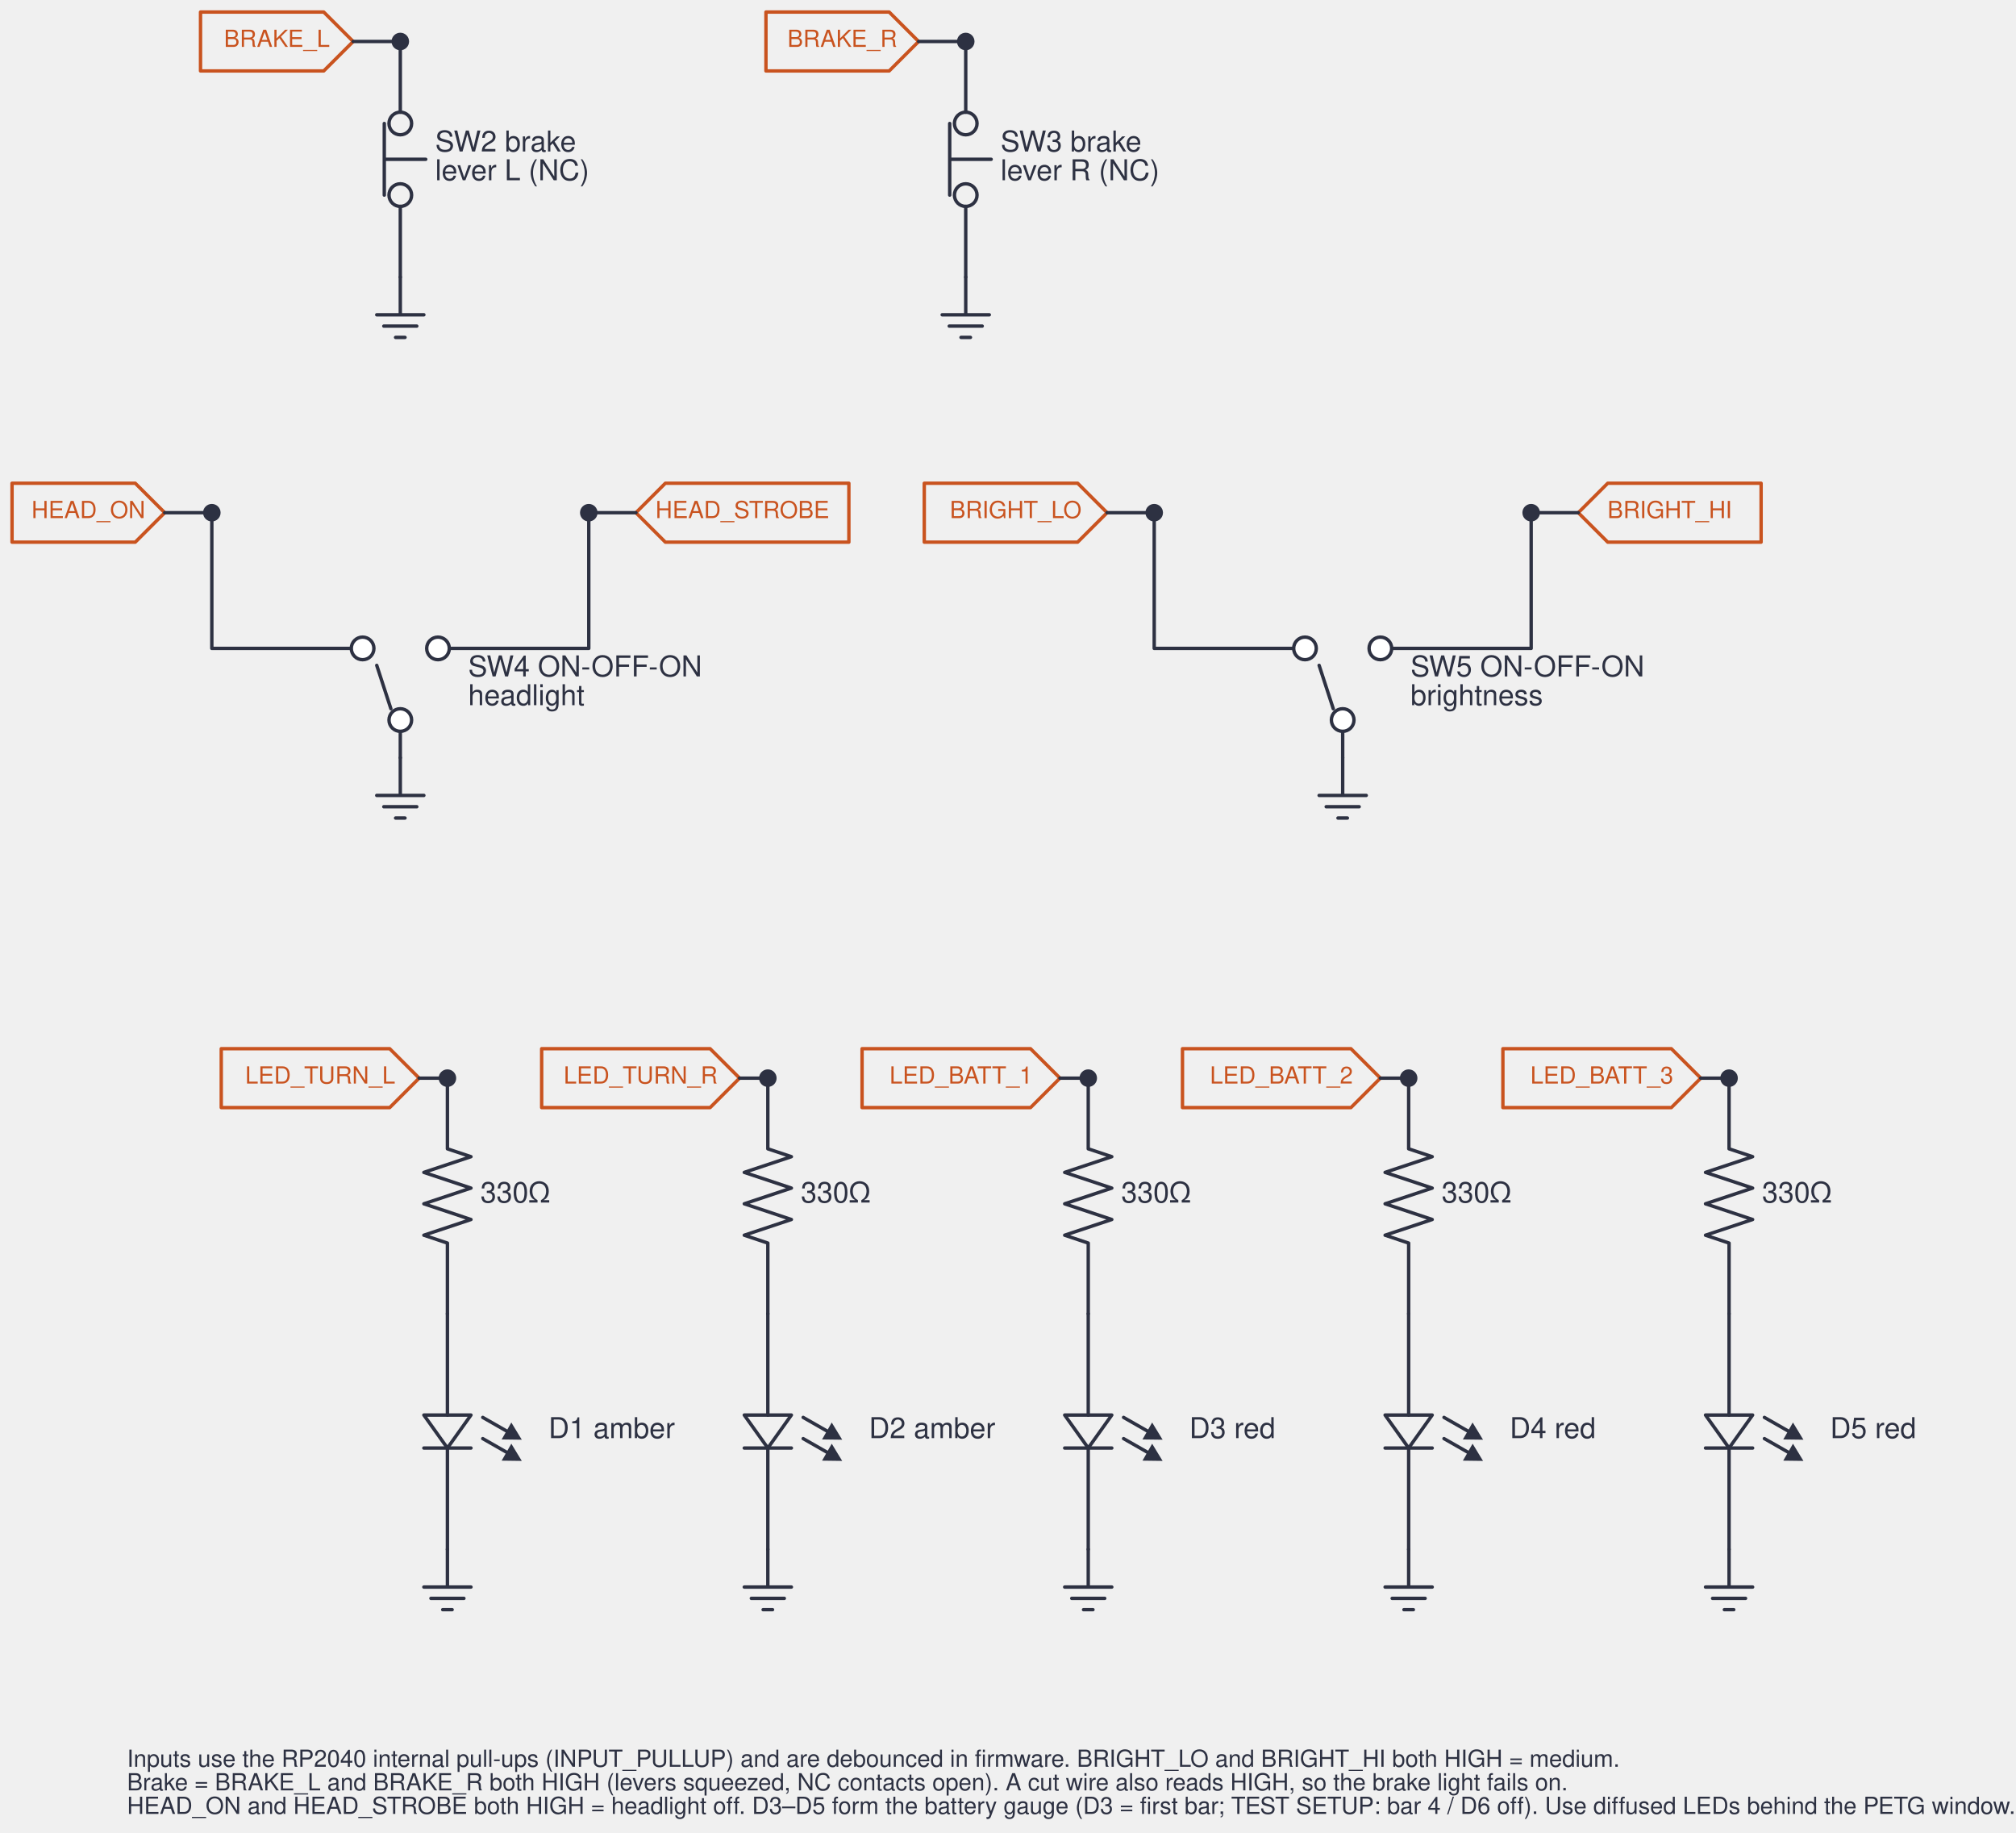
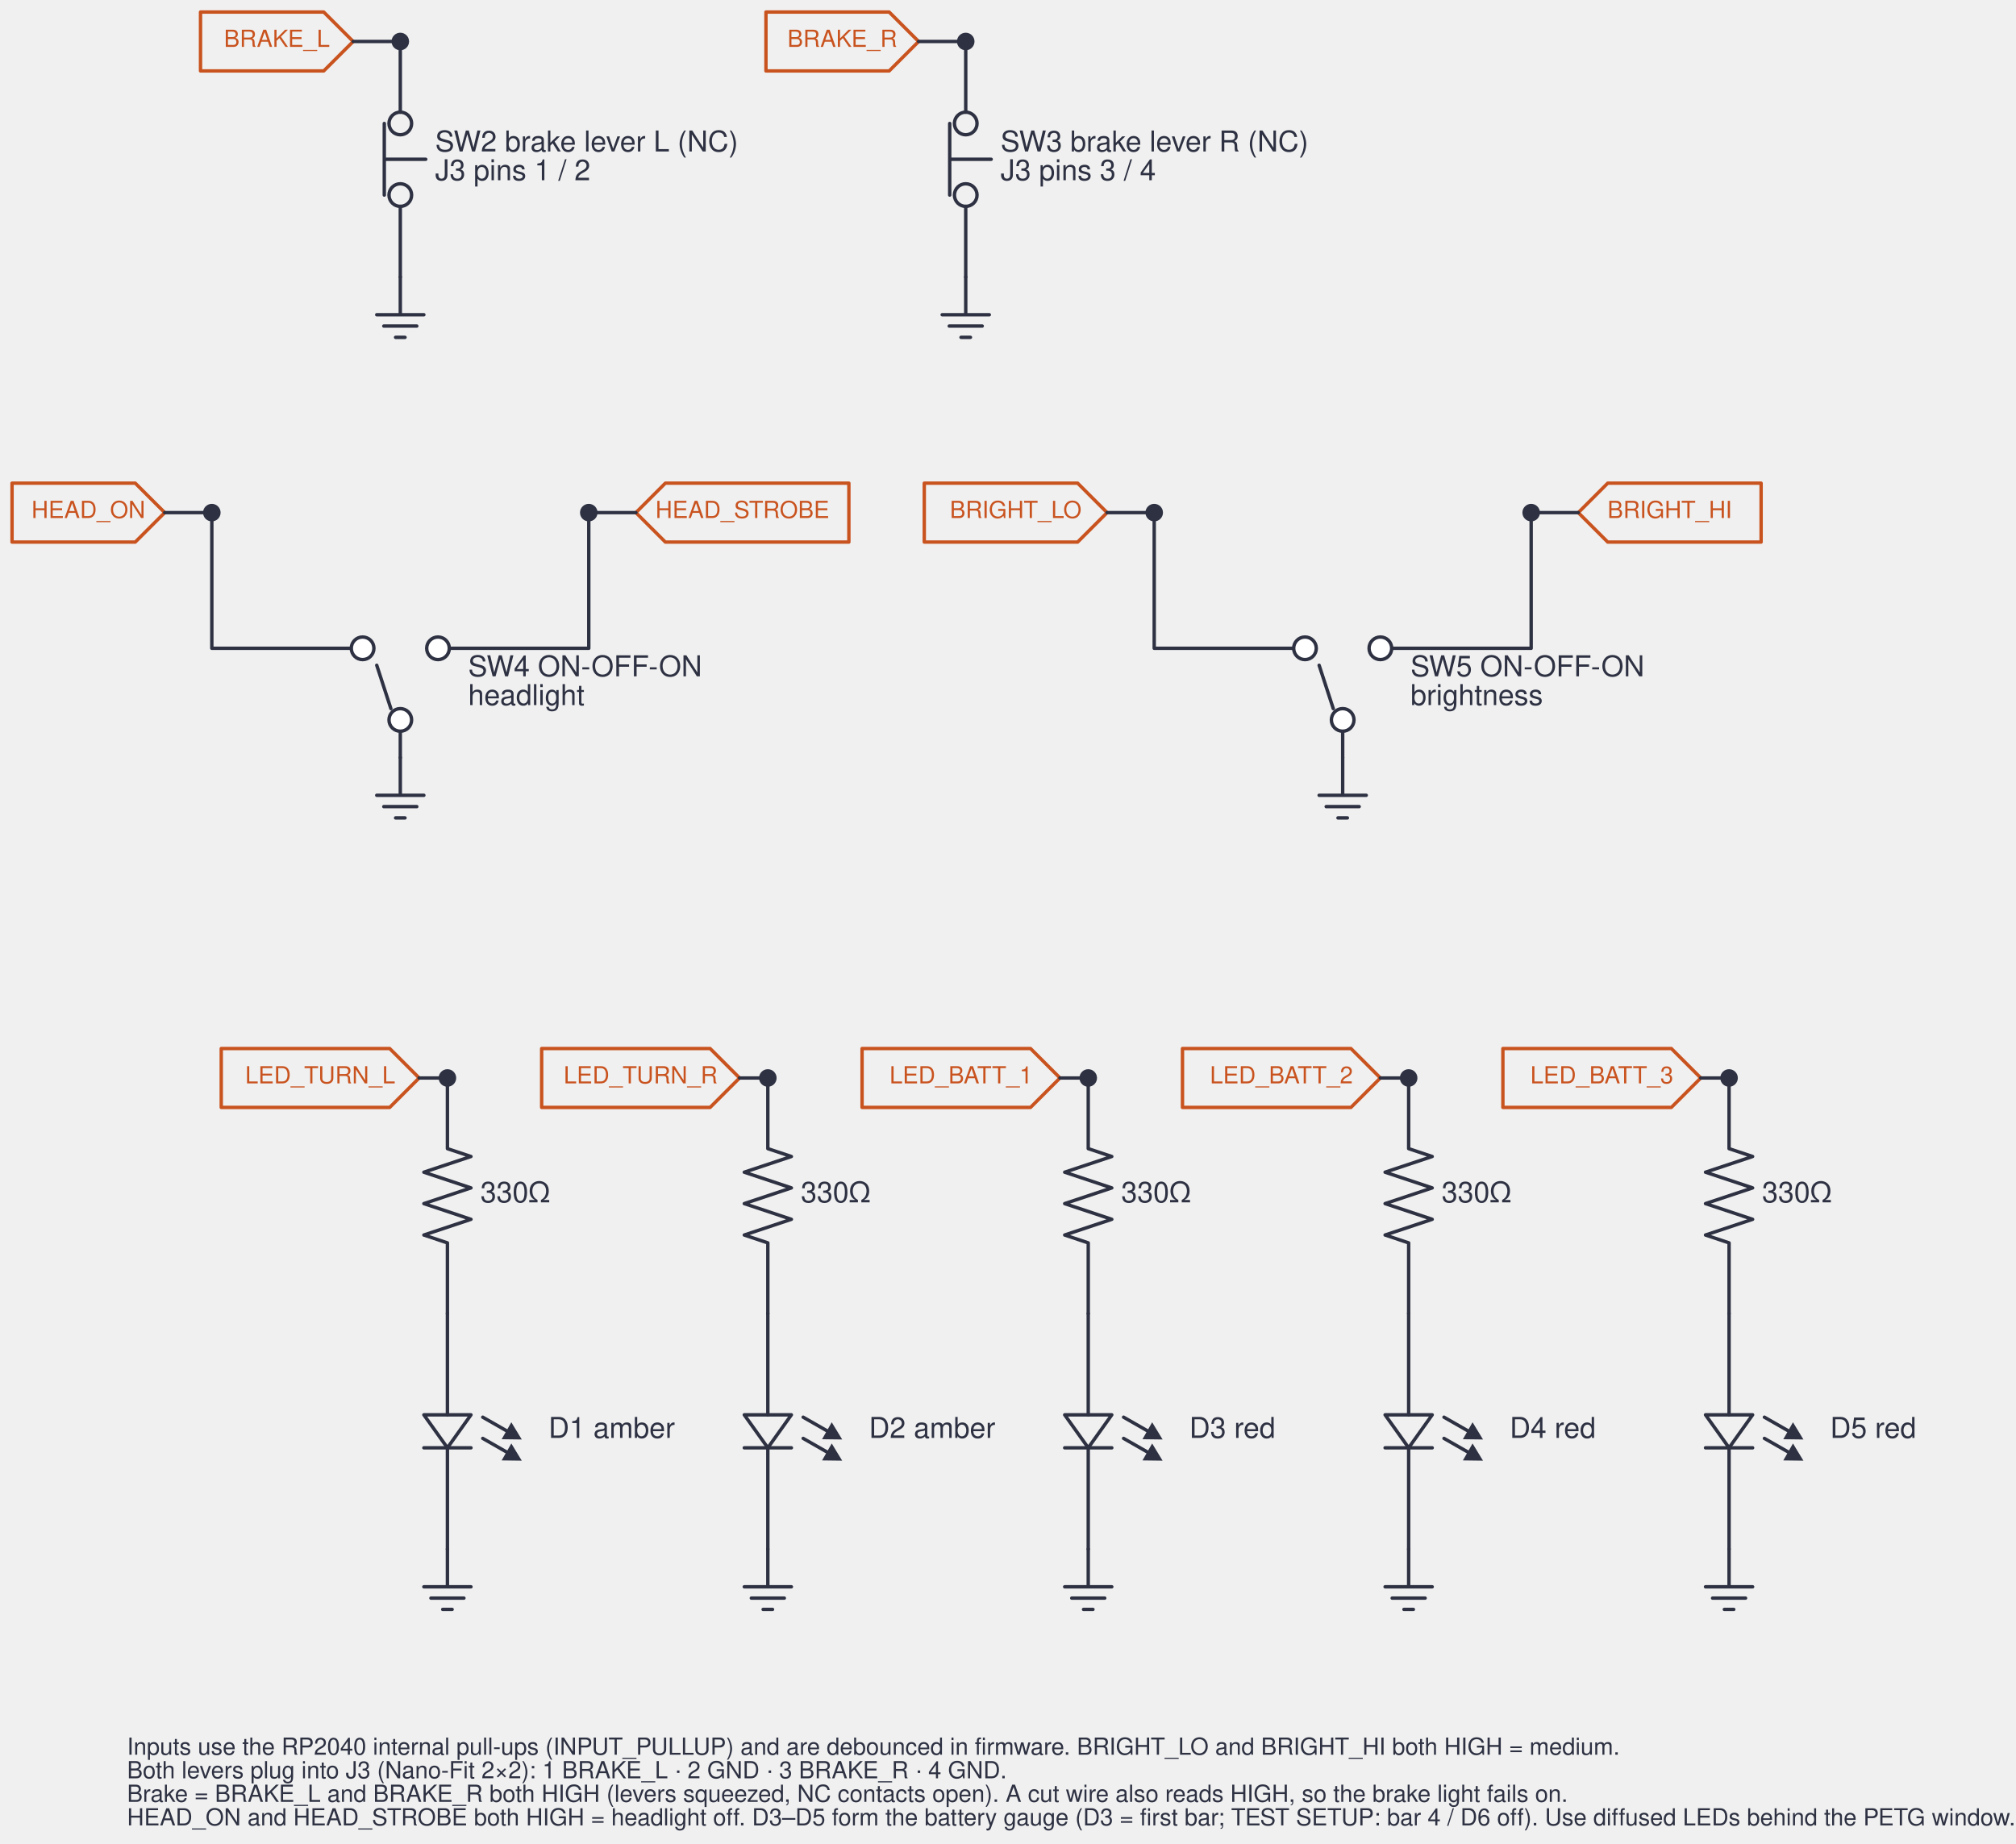
- <svg xmlns="http://www.w3.org/2000/svg" xml:lang="en" height="699.95pt" width="770.132pt" viewBox="-80.92 -15.85 770.132 699.95" style="background-color:white;">
+ <svg xmlns="http://www.w3.org/2000/svg" xml:lang="en" height="704.45pt" width="770.132pt" viewBox="-80.92 -15.85 770.132 704.45" style="background-color:white;">
  <polygon points="54,-0 42.75,11.25 -4.32,11.25 -4.32,-11.25 42.75,-11.25 " style="stroke:#c9531f;fill:none;stroke-width:1.3;stroke-dasharray:-;stroke-linecap:round;stroke-linejoin:round;" />
  <circle cx="72" cy="31.32" r="4.32" style="stroke:#2d3142;fill:none;stroke-width:1.3;stroke-dasharray:-;" />
  <circle cx="72" cy="58.68" r="4.32" style="stroke:#2d3142;fill:none;stroke-width:1.3;stroke-dasharray:-;" />
  <polygon points="270,-0 258.75,11.25 211.68,11.25 211.68,-11.25 258.75,-11.25 " style="stroke:#c9531f;fill:none;stroke-width:1.3;stroke-dasharray:-;stroke-linecap:round;stroke-linejoin:round;" />
  <circle cx="288" cy="31.32" r="4.32" style="stroke:#2d3142;fill:none;stroke-width:1.3;stroke-dasharray:-;" />
  <circle cx="288" cy="58.68" r="4.32" style="stroke:#2d3142;fill:none;stroke-width:1.3;stroke-dasharray:-;" />
  <polygon points="-18,180 -29.25,191.25 -76.32,191.25 -76.32,168.75 -29.25,168.75 " style="stroke:#c9531f;fill:none;stroke-width:1.3;stroke-dasharray:-;stroke-linecap:round;stroke-linejoin:round;" />
  <polygon points="162,180 173.25,168.75 243.36,168.75 243.36,191.25 173.25,191.25 " style="stroke:#c9531f;fill:none;stroke-width:1.3;stroke-dasharray:-;stroke-linecap:round;stroke-linejoin:round;" />
  <polygon points="342,180 330.75,191.25 272.16,191.25 272.16,168.75 330.75,168.75 " style="stroke:#c9531f;fill:none;stroke-width:1.3;stroke-dasharray:-;stroke-linecap:round;stroke-linejoin:round;" />
  <polygon points="522,180 533.25,168.75 591.84,168.75 591.84,191.25 533.25,191.25 " style="stroke:#c9531f;fill:none;stroke-width:1.3;stroke-dasharray:-;stroke-linecap:round;stroke-linejoin:round;" />
  <polygon points="79.2,396 67.95,407.25 3.6,407.25 3.6,384.75 67.95,384.75 " style="stroke:#c9531f;fill:none;stroke-width:1.3;stroke-dasharray:-;stroke-linecap:round;stroke-linejoin:round;" />
  <polygon points="99,524.7 90,537.3 81,524.7 " style="stroke:#2d3142;fill:none;stroke-width:1.3;stroke-dasharray:-;stroke-linecap:round;stroke-linejoin:round;" />
  <polygon points="201.6,396 190.35,407.25 126,407.25 126,384.75 190.35,384.75 " style="stroke:#c9531f;fill:none;stroke-width:1.3;stroke-dasharray:-;stroke-linecap:round;stroke-linejoin:round;" />
  <polygon points="221.4,524.7 212.4,537.3 203.4,524.7 " style="stroke:#2d3142;fill:none;stroke-width:1.3;stroke-dasharray:-;stroke-linecap:round;stroke-linejoin:round;" />
  <polygon points="324,396 312.75,407.25 248.4,407.25 248.4,384.75 312.75,384.75 " style="stroke:#c9531f;fill:none;stroke-width:1.3;stroke-dasharray:-;stroke-linecap:round;stroke-linejoin:round;" />
  <polygon points="343.8,524.7 334.8,537.3 325.8,524.7 " style="stroke:#2d3142;fill:none;stroke-width:1.3;stroke-dasharray:-;stroke-linecap:round;stroke-linejoin:round;" />
  <polygon points="446.4,396 435.15,407.25 370.8,407.25 370.8,384.75 435.15,384.75 " style="stroke:#c9531f;fill:none;stroke-width:1.3;stroke-dasharray:-;stroke-linecap:round;stroke-linejoin:round;" />
  <polygon points="466.2,524.7 457.2,537.3 448.2,524.7 " style="stroke:#2d3142;fill:none;stroke-width:1.3;stroke-dasharray:-;stroke-linecap:round;stroke-linejoin:round;" />
  <polygon points="568.8,396 557.55,407.25 493.2,407.25 493.2,384.75 557.55,384.75 " style="stroke:#c9531f;fill:none;stroke-width:1.3;stroke-dasharray:-;stroke-linecap:round;stroke-linejoin:round;" />
  <polygon points="588.6,524.7 579.6,537.3 570.6,524.7 " style="stroke:#2d3142;fill:none;stroke-width:1.3;stroke-dasharray:-;stroke-linecap:round;stroke-linejoin:round;" />
  <path d="M 72.0,-0.0 L 63,-0 L 54,-0" style="stroke:#2d3142;fill:none;stroke-width:1.3;stroke-dasharray:-;stroke-linecap:round;stroke-linejoin:round;" />
  <path d="M 72.0,-0.0 L 72,27 M 65.88,31.32 L 65.88,58.68 M 65.88,45 L 81.72,45 M 72,63 L 72,90" style="stroke:#2d3142;fill:none;stroke-width:1.3;stroke-dasharray:-;stroke-linecap:round;stroke-linejoin:round;" />
  <path d="M 72,90.0 L 72,104.4 L 63,104.4 L 81,104.4 M 65.7,108.72 L 78.3,108.72 M 70.2,113.04 L 73.8,113.04" style="stroke:#2d3142;fill:none;stroke-width:1.3;stroke-dasharray:-;stroke-linecap:round;stroke-linejoin:round;" />
  <path d="M 288.0,-0.0 L 279,-0 L 270,-0" style="stroke:#2d3142;fill:none;stroke-width:1.3;stroke-dasharray:-;stroke-linecap:round;stroke-linejoin:round;" />
  <path d="M 288.0,-0.0 L 288,27 M 281.88,31.32 L 281.88,58.68 M 281.88,45 L 297.72,45 M 288,63 L 288,90" style="stroke:#2d3142;fill:none;stroke-width:1.3;stroke-dasharray:-;stroke-linecap:round;stroke-linejoin:round;" />
  <path d="M 288,90.0 L 288,104.4 L 279,104.4 L 297,104.4 M 281.7,108.72 L 294.3,108.72 M 286.2,113.04 L 289.8,113.04" style="stroke:#2d3142;fill:none;stroke-width:1.3;stroke-dasharray:-;stroke-linecap:round;stroke-linejoin:round;" />
  <path d="M 72.0,263.52 M 68.4,254.88 L 63,238.32 M 57.6,227.52" style="stroke:#2d3142;fill:none;stroke-width:1.3;stroke-dasharray:-;stroke-linecap:round;stroke-linejoin:round;" />
  <path d="M 0.0,180.0 L 0,231.84 L 57.6,231.84" style="stroke:#2d3142;fill:none;stroke-width:1.3;stroke-dasharray:-;stroke-linecap:round;stroke-linejoin:round;" />
  <path d="M 144.0,180.0 L 144,231.84 L 86.4,231.84" style="stroke:#2d3142;fill:none;stroke-width:1.3;stroke-dasharray:-;stroke-linecap:round;stroke-linejoin:round;" />
  <path d="M 72.0,259.2 L 72,266.4 L 72,273.6" style="stroke:#2d3142;fill:none;stroke-width:1.3;stroke-dasharray:-;stroke-linecap:round;stroke-linejoin:round;" />
  <path d="M 72.0,273.6 L 72,288 L 63,288 L 81,288 M 65.7,292.32 L 78.3,292.32 M 70.2,296.64 L 73.8,296.64" style="stroke:#2d3142;fill:none;stroke-width:1.3;stroke-dasharray:-;stroke-linecap:round;stroke-linejoin:round;" />
  <path d="M 0.0,180.0 L -9,180 L -18,180" style="stroke:#2d3142;fill:none;stroke-width:1.3;stroke-dasharray:-;stroke-linecap:round;stroke-linejoin:round;" />
  <path d="M 144.0,180.0 L 153,180 L 162,180" style="stroke:#2d3142;fill:none;stroke-width:1.3;stroke-dasharray:-;stroke-linecap:round;stroke-linejoin:round;" />
  <path d="M 432.0,263.52 M 428.4,254.88 L 423,238.32 M 417.6,227.52" style="stroke:#2d3142;fill:none;stroke-width:1.3;stroke-dasharray:-;stroke-linecap:round;stroke-linejoin:round;" />
  <path d="M 360.0,180.0 L 360,231.84 L 417.6,231.84" style="stroke:#2d3142;fill:none;stroke-width:1.3;stroke-dasharray:-;stroke-linecap:round;stroke-linejoin:round;" />
  <path d="M 504.0,180.0 L 504,231.84 L 446.4,231.84" style="stroke:#2d3142;fill:none;stroke-width:1.3;stroke-dasharray:-;stroke-linecap:round;stroke-linejoin:round;" />
  <path d="M 432.0,259.2 L 432,266.4 L 432,273.6" style="stroke:#2d3142;fill:none;stroke-width:1.3;stroke-dasharray:-;stroke-linecap:round;stroke-linejoin:round;" />
  <path d="M 432.0,273.6 L 432,288 L 423,288 L 441,288 M 425.7,292.32 L 438.3,292.32 M 430.2,296.64 L 433.8,296.64" style="stroke:#2d3142;fill:none;stroke-width:1.3;stroke-dasharray:-;stroke-linecap:round;stroke-linejoin:round;" />
  <path d="M 360.0,180.0 L 351,180 L 342,180" style="stroke:#2d3142;fill:none;stroke-width:1.3;stroke-dasharray:-;stroke-linecap:round;stroke-linejoin:round;" />
  <path d="M 504.0,180.0 L 513,180 L 522,180" style="stroke:#2d3142;fill:none;stroke-width:1.3;stroke-dasharray:-;stroke-linecap:round;stroke-linejoin:round;" />
  <path d="M 90.0,396.0 L 84.6,396 L 79.2,396" style="stroke:#2d3142;fill:none;stroke-width:1.3;stroke-dasharray:-;stroke-linecap:round;stroke-linejoin:round;" />
  <path d="M 90.0,396.0 L 90,423 L 99,426 L 81,432 L 99,438 L 81,444 L 99,450 L 81,456 L 90,459 L 90,486" style="stroke:#2d3142;fill:none;stroke-width:1.3;stroke-dasharray:-;stroke-linecap:round;stroke-linejoin:round;" />
  <path d="M 90,486.0 L 90,524.7 M 99,537.3 L 81,537.3 M 90,537.3 L 90,576" style="stroke:#2d3142;fill:none;stroke-width:1.3;stroke-dasharray:-;stroke-linecap:round;stroke-linejoin:round;" />
  <path d="M 103.5,533.7 L 112.999,539.128" style="stroke:#2d3142;fill:none;stroke-width:1.3;stroke-dasharray:-;stroke-linecap:round;stroke-linejoin:round;" />
  <path d="M 117.514 541.708 L 111.57 541.628 L 114.428 536.627 Z" style="stroke:#2d3142;fill:#2d3142;stroke-linecap:butt;stroke-linejoin:miter;" />
  <path d="M 103.5,525.6 L 112.999,531.028" style="stroke:#2d3142;fill:none;stroke-width:1.3;stroke-dasharray:-;stroke-linecap:round;stroke-linejoin:round;" />
  <path d="M 117.514 533.608 L 111.57 533.528 L 114.428 528.527 Z" style="stroke:#2d3142;fill:#2d3142;stroke-linecap:butt;stroke-linejoin:miter;" />
  <path d="M 90,576.0 L 90,590.4 L 81,590.4 L 99,590.4 M 83.7,594.72 L 96.3,594.72 M 88.2,599.04 L 91.8,599.04" style="stroke:#2d3142;fill:none;stroke-width:1.3;stroke-dasharray:-;stroke-linecap:round;stroke-linejoin:round;" />
  <path d="M 212.4,396.0 L 207,396 L 201.6,396" style="stroke:#2d3142;fill:none;stroke-width:1.3;stroke-dasharray:-;stroke-linecap:round;stroke-linejoin:round;" />
  <path d="M 212.4,396.0 L 212.4,423 L 221.4,426 L 203.4,432 L 221.4,438 L 203.4,444 L 221.4,450 L 203.4,456 L 212.4,459 L 212.4,486" style="stroke:#2d3142;fill:none;stroke-width:1.3;stroke-dasharray:-;stroke-linecap:round;stroke-linejoin:round;" />
  <path d="M 212.4,486.0 L 212.4,524.7 M 221.4,537.3 L 203.4,537.3 M 212.4,537.3 L 212.4,576" style="stroke:#2d3142;fill:none;stroke-width:1.3;stroke-dasharray:-;stroke-linecap:round;stroke-linejoin:round;" />
  <path d="M 225.9,533.7 L 235.399,539.128" style="stroke:#2d3142;fill:none;stroke-width:1.3;stroke-dasharray:-;stroke-linecap:round;stroke-linejoin:round;" />
  <path d="M 239.914 541.708 L 233.97 541.628 L 236.828 536.627 Z" style="stroke:#2d3142;fill:#2d3142;stroke-linecap:butt;stroke-linejoin:miter;" />
  <path d="M 225.9,525.6 L 235.399,531.028" style="stroke:#2d3142;fill:none;stroke-width:1.3;stroke-dasharray:-;stroke-linecap:round;stroke-linejoin:round;" />
  <path d="M 239.914 533.608 L 233.97 533.528 L 236.828 528.527 Z" style="stroke:#2d3142;fill:#2d3142;stroke-linecap:butt;stroke-linejoin:miter;" />
  <path d="M 212.4,576.0 L 212.4,590.4 L 203.4,590.4 L 221.4,590.4 M 206.1,594.72 L 218.7,594.72 M 210.6,599.04 L 214.2,599.04" style="stroke:#2d3142;fill:none;stroke-width:1.3;stroke-dasharray:-;stroke-linecap:round;stroke-linejoin:round;" />
  <path d="M 334.8,396.0 L 329.4,396 L 324,396" style="stroke:#2d3142;fill:none;stroke-width:1.3;stroke-dasharray:-;stroke-linecap:round;stroke-linejoin:round;" />
  <path d="M 334.8,396.0 L 334.8,423 L 343.8,426 L 325.8,432 L 343.8,438 L 325.8,444 L 343.8,450 L 325.8,456 L 334.8,459 L 334.8,486" style="stroke:#2d3142;fill:none;stroke-width:1.3;stroke-dasharray:-;stroke-linecap:round;stroke-linejoin:round;" />
  <path d="M 334.8,486.0 L 334.8,524.7 M 343.8,537.3 L 325.8,537.3 M 334.8,537.3 L 334.8,576" style="stroke:#2d3142;fill:none;stroke-width:1.3;stroke-dasharray:-;stroke-linecap:round;stroke-linejoin:round;" />
  <path d="M 348.3,533.7 L 357.799,539.128" style="stroke:#2d3142;fill:none;stroke-width:1.3;stroke-dasharray:-;stroke-linecap:round;stroke-linejoin:round;" />
  <path d="M 362.314 541.708 L 356.37 541.628 L 359.228 536.627 Z" style="stroke:#2d3142;fill:#2d3142;stroke-linecap:butt;stroke-linejoin:miter;" />
  <path d="M 348.3,525.6 L 357.799,531.028" style="stroke:#2d3142;fill:none;stroke-width:1.3;stroke-dasharray:-;stroke-linecap:round;stroke-linejoin:round;" />
  <path d="M 362.314 533.608 L 356.37 533.528 L 359.228 528.527 Z" style="stroke:#2d3142;fill:#2d3142;stroke-linecap:butt;stroke-linejoin:miter;" />
  <path d="M 334.8,576.0 L 334.8,590.4 L 325.8,590.4 L 343.8,590.4 M 328.5,594.72 L 341.1,594.72 M 333,599.04 L 336.6,599.04" style="stroke:#2d3142;fill:none;stroke-width:1.3;stroke-dasharray:-;stroke-linecap:round;stroke-linejoin:round;" />
  <path d="M 457.2,396.0 L 451.8,396 L 446.4,396" style="stroke:#2d3142;fill:none;stroke-width:1.3;stroke-dasharray:-;stroke-linecap:round;stroke-linejoin:round;" />
  <path d="M 457.2,396.0 L 457.2,423 L 466.2,426 L 448.2,432 L 466.2,438 L 448.2,444 L 466.2,450 L 448.2,456 L 457.2,459 L 457.2,486" style="stroke:#2d3142;fill:none;stroke-width:1.3;stroke-dasharray:-;stroke-linecap:round;stroke-linejoin:round;" />
  <path d="M 457.2,486.0 L 457.2,524.7 M 466.2,537.3 L 448.2,537.3 M 457.2,537.3 L 457.2,576" style="stroke:#2d3142;fill:none;stroke-width:1.3;stroke-dasharray:-;stroke-linecap:round;stroke-linejoin:round;" />
  <path d="M 470.7,533.7 L 480.199,539.128" style="stroke:#2d3142;fill:none;stroke-width:1.3;stroke-dasharray:-;stroke-linecap:round;stroke-linejoin:round;" />
  <path d="M 484.714 541.708 L 478.77 541.628 L 481.628 536.627 Z" style="stroke:#2d3142;fill:#2d3142;stroke-linecap:butt;stroke-linejoin:miter;" />
  <path d="M 470.7,525.6 L 480.199,531.028" style="stroke:#2d3142;fill:none;stroke-width:1.3;stroke-dasharray:-;stroke-linecap:round;stroke-linejoin:round;" />
  <path d="M 484.714 533.608 L 478.77 533.528 L 481.628 528.527 Z" style="stroke:#2d3142;fill:#2d3142;stroke-linecap:butt;stroke-linejoin:miter;" />
  <path d="M 457.2,576.0 L 457.2,590.4 L 448.2,590.4 L 466.2,590.4 M 450.9,594.72 L 463.5,594.72 M 455.4,599.04 L 459,599.04" style="stroke:#2d3142;fill:none;stroke-width:1.3;stroke-dasharray:-;stroke-linecap:round;stroke-linejoin:round;" />
  <path d="M 579.6,396.0 L 574.2,396 L 568.8,396" style="stroke:#2d3142;fill:none;stroke-width:1.3;stroke-dasharray:-;stroke-linecap:round;stroke-linejoin:round;" />
  <path d="M 579.6,396.0 L 579.6,423 L 588.6,426 L 570.6,432 L 588.6,438 L 570.6,444 L 588.6,450 L 570.6,456 L 579.6,459 L 579.6,486" style="stroke:#2d3142;fill:none;stroke-width:1.3;stroke-dasharray:-;stroke-linecap:round;stroke-linejoin:round;" />
  <path d="M 579.6,486.0 L 579.6,524.7 M 588.6,537.3 L 570.6,537.3 M 579.6,537.3 L 579.6,576" style="stroke:#2d3142;fill:none;stroke-width:1.3;stroke-dasharray:-;stroke-linecap:round;stroke-linejoin:round;" />
  <path d="M 593.1,533.7 L 602.599,539.128" style="stroke:#2d3142;fill:none;stroke-width:1.3;stroke-dasharray:-;stroke-linecap:round;stroke-linejoin:round;" />
  <path d="M 607.114 541.708 L 601.17 541.628 L 604.028 536.627 Z" style="stroke:#2d3142;fill:#2d3142;stroke-linecap:butt;stroke-linejoin:miter;" />
  <path d="M 593.1,525.6 L 602.599,531.028" style="stroke:#2d3142;fill:none;stroke-width:1.3;stroke-dasharray:-;stroke-linecap:round;stroke-linejoin:round;" />
  <path d="M 607.114 533.608 L 601.17 533.528 L 604.028 528.527 Z" style="stroke:#2d3142;fill:#2d3142;stroke-linecap:butt;stroke-linejoin:miter;" />
  <path d="M 579.6,576.0 L 579.6,590.4 L 570.6,590.4 L 588.6,590.4 M 573.3,594.72 L 585.9,594.72 M 577.8,599.04 L 581.4,599.04" style="stroke:#2d3142;fill:none;stroke-width:1.3;stroke-dasharray:-;stroke-linecap:round;stroke-linejoin:round;" />
  <text x="24.84" y="-9" dominant-baseline="central" fill="#c9531f" font-size="9" font-family="Geist, Helvetica, Arial, sans-serif" text-anchor="middle">
    <tspan x="24.84" dy="9">BRAKE_L</tspan>
  </text>
  <text x="85.32" y="28.5" dominant-baseline="central" fill="#2d3142" font-size="11" font-family="Geist, Helvetica, Arial, sans-serif" text-anchor="start">
-     <tspan x="85.32" dy="11">SW2 brake</tspan>
-     <tspan x="85.32" dy="11">lever L (NC)</tspan>
+     <tspan x="85.32" dy="11">SW2 brake lever L (NC)</tspan>
+     <tspan x="85.32" dy="11">J3 pins 1 / 2</tspan>
  </text>
  <text x="240.84" y="-9" dominant-baseline="central" fill="#c9531f" font-size="9" font-family="Geist, Helvetica, Arial, sans-serif" text-anchor="middle">
    <tspan x="240.84" dy="9">BRAKE_R</tspan>
  </text>
  <text x="301.32" y="28.5" dominant-baseline="central" fill="#2d3142" font-size="11" font-family="Geist, Helvetica, Arial, sans-serif" text-anchor="start">
-     <tspan x="301.32" dy="11">SW3 brake</tspan>
-     <tspan x="301.32" dy="11">lever R (NC)</tspan>
+     <tspan x="301.32" dy="11">SW3 brake lever R (NC)</tspan>
+     <tspan x="301.32" dy="11">J3 pins 3 / 4</tspan>
  </text>
  <circle cx="72" cy="259.2" r="4.32" style="stroke:#2d3142;fill:white;stroke-width:1.3;stroke-dasharray:-;" />
  <circle cx="86.4" cy="231.84" r="4.32" style="stroke:#2d3142;fill:white;stroke-width:1.3;stroke-dasharray:-;" />
  <circle cx="57.6" cy="231.84" r="4.32" style="stroke:#2d3142;fill:white;stroke-width:1.3;stroke-dasharray:-;" />
  <text x="97.92" y="229.02" dominant-baseline="central" fill="#2d3142" font-size="11" font-family="Geist, Helvetica, Arial, sans-serif" text-anchor="start">
    <tspan x="97.92" dy="11">SW4  ON-OFF-ON</tspan>
    <tspan x="97.92" dy="11">headlight</tspan>
  </text>
  <text x="-47.16" y="171.0" dominant-baseline="central" fill="#c9531f" font-size="9" font-family="Geist, Helvetica, Arial, sans-serif" text-anchor="middle">
    <tspan x="-47.16" dy="9">HEAD_ON</tspan>
  </text>
  <text x="202.68" y="171.0" dominant-baseline="central" fill="#c9531f" font-size="9" font-family="Geist, Helvetica, Arial, sans-serif" text-anchor="middle">
    <tspan x="202.68" dy="9">HEAD_STROBE</tspan>
  </text>
  <circle cx="432" cy="259.2" r="4.32" style="stroke:#2d3142;fill:white;stroke-width:1.3;stroke-dasharray:-;" />
  <circle cx="446.4" cy="231.84" r="4.32" style="stroke:#2d3142;fill:white;stroke-width:1.3;stroke-dasharray:-;" />
  <circle cx="417.6" cy="231.84" r="4.32" style="stroke:#2d3142;fill:white;stroke-width:1.3;stroke-dasharray:-;" />
  <text x="457.92" y="229.02" dominant-baseline="central" fill="#2d3142" font-size="11" font-family="Geist, Helvetica, Arial, sans-serif" text-anchor="start">
    <tspan x="457.92" dy="11">SW5  ON-OFF-ON</tspan>
    <tspan x="457.92" dy="11">brightness</tspan>
  </text>
  <text x="307.08" y="171.0" dominant-baseline="central" fill="#c9531f" font-size="9" font-family="Geist, Helvetica, Arial, sans-serif" text-anchor="middle">
    <tspan x="307.08" dy="9">BRIGHT_LO</tspan>
  </text>
  <text x="556.92" y="171.0" dominant-baseline="central" fill="#c9531f" font-size="9" font-family="Geist, Helvetica, Arial, sans-serif" text-anchor="middle">
    <tspan x="556.92" dy="9">BRIGHT_HI</tspan>
  </text>
  <text x="41.4" y="387.0" dominant-baseline="central" fill="#c9531f" font-size="9" font-family="Geist, Helvetica, Arial, sans-serif" text-anchor="middle">
    <tspan x="41.4" dy="9">LED_TURN_L</tspan>
  </text>
  <text x="102.6" y="430.0" dominant-baseline="central" fill="#2d3142" font-size="11" font-family="Geist, Helvetica, Arial, sans-serif" text-anchor="start">
    <tspan x="102.6" dy="11">330Ω</tspan>
  </text>
  <text x="128.61" y="520.0" dominant-baseline="central" fill="#2d3142" font-size="11" font-family="Geist, Helvetica, Arial, sans-serif" text-anchor="start">
    <tspan x="128.61" dy="11">D1 amber</tspan>
  </text>
  <text x="163.8" y="387.0" dominant-baseline="central" fill="#c9531f" font-size="9" font-family="Geist, Helvetica, Arial, sans-serif" text-anchor="middle">
    <tspan x="163.8" dy="9">LED_TURN_R</tspan>
  </text>
  <text x="225.0" y="430.0" dominant-baseline="central" fill="#2d3142" font-size="11" font-family="Geist, Helvetica, Arial, sans-serif" text-anchor="start">
    <tspan x="225.0" dy="11">330Ω</tspan>
  </text>
  <text x="251.01" y="520.0" dominant-baseline="central" fill="#2d3142" font-size="11" font-family="Geist, Helvetica, Arial, sans-serif" text-anchor="start">
    <tspan x="251.01" dy="11">D2 amber</tspan>
  </text>
  <text x="286.2" y="387.0" dominant-baseline="central" fill="#c9531f" font-size="9" font-family="Geist, Helvetica, Arial, sans-serif" text-anchor="middle">
    <tspan x="286.2" dy="9">LED_BATT_1</tspan>
  </text>
  <text x="347.4" y="430.0" dominant-baseline="central" fill="#2d3142" font-size="11" font-family="Geist, Helvetica, Arial, sans-serif" text-anchor="start">
    <tspan x="347.4" dy="11">330Ω</tspan>
  </text>
  <text x="373.41" y="520.0" dominant-baseline="central" fill="#2d3142" font-size="11" font-family="Geist, Helvetica, Arial, sans-serif" text-anchor="start">
    <tspan x="373.41" dy="11">D3 red</tspan>
  </text>
  <text x="408.6" y="387.0" dominant-baseline="central" fill="#c9531f" font-size="9" font-family="Geist, Helvetica, Arial, sans-serif" text-anchor="middle">
    <tspan x="408.6" dy="9">LED_BATT_2</tspan>
  </text>
  <text x="469.8" y="430.0" dominant-baseline="central" fill="#2d3142" font-size="11" font-family="Geist, Helvetica, Arial, sans-serif" text-anchor="start">
    <tspan x="469.8" dy="11">330Ω</tspan>
  </text>
  <text x="495.81" y="520.0" dominant-baseline="central" fill="#2d3142" font-size="11" font-family="Geist, Helvetica, Arial, sans-serif" text-anchor="start">
    <tspan x="495.81" dy="11">D4 red</tspan>
  </text>
  <text x="531.0" y="387.0" dominant-baseline="central" fill="#c9531f" font-size="9" font-family="Geist, Helvetica, Arial, sans-serif" text-anchor="middle">
    <tspan x="531.0" dy="9">LED_BATT_3</tspan>
  </text>
  <text x="592.2" y="430.0" dominant-baseline="central" fill="#2d3142" font-size="11" font-family="Geist, Helvetica, Arial, sans-serif" text-anchor="start">
    <tspan x="592.2" dy="11">330Ω</tspan>
  </text>
  <text x="618.21" y="520.0" dominant-baseline="central" fill="#2d3142" font-size="11" font-family="Geist, Helvetica, Arial, sans-serif" text-anchor="start">
    <tspan x="618.21" dy="11">D5 red</tspan>
  </text>
-   <text x="-32.4" y="648.0" dominant-baseline="central" fill="#2d3142" font-size="9" font-family="Geist, Helvetica, Arial, sans-serif" text-anchor="start">
+   <text x="-32.4" y="643.5" dominant-baseline="central" fill="#2d3142" font-size="9" font-family="Geist, Helvetica, Arial, sans-serif" text-anchor="start">
    <tspan x="-32.4" dy="9">Inputs use the RP2040 internal pull-ups (INPUT_PULLUP) and are debounced in firmware. BRIGHT_LO and BRIGHT_HI both HIGH = medium.</tspan>
+     <tspan x="-32.4" dy="9">Both levers plug into J3 (Nano-Fit 2×2): 1 BRAKE_L · 2 GND · 3 BRAKE_R · 4 GND.</tspan>
    <tspan x="-32.4" dy="9">Brake = BRAKE_L and BRAKE_R both HIGH (levers squeezed, NC contacts open). A cut wire also reads HIGH, so the brake light fails on.</tspan>
    <tspan x="-32.4" dy="9">HEAD_ON and HEAD_STROBE both HIGH = headlight off.  D3–D5 form the battery gauge (D3 = first bar; TEST SETUP: bar 4 / D6 off). Use diffused LEDs behind the PETG window.</tspan>
  </text>
  <circle cx="72" cy="-0" r="2.7" style="stroke:#2d3142;fill:#2d3142;stroke-width:1.3;stroke-dasharray:-;" />
  <circle cx="288" cy="-0" r="2.7" style="stroke:#2d3142;fill:#2d3142;stroke-width:1.3;stroke-dasharray:-;" />
  <circle cx="0" cy="180" r="2.7" style="stroke:#2d3142;fill:#2d3142;stroke-width:1.3;stroke-dasharray:-;" />
  <circle cx="144" cy="180" r="2.7" style="stroke:#2d3142;fill:#2d3142;stroke-width:1.3;stroke-dasharray:-;" />
  <circle cx="360" cy="180" r="2.7" style="stroke:#2d3142;fill:#2d3142;stroke-width:1.3;stroke-dasharray:-;" />
  <circle cx="504" cy="180" r="2.7" style="stroke:#2d3142;fill:#2d3142;stroke-width:1.3;stroke-dasharray:-;" />
  <circle cx="90" cy="396" r="2.7" style="stroke:#2d3142;fill:#2d3142;stroke-width:1.3;stroke-dasharray:-;" />
  <circle cx="212.4" cy="396" r="2.7" style="stroke:#2d3142;fill:#2d3142;stroke-width:1.3;stroke-dasharray:-;" />
  <circle cx="334.8" cy="396" r="2.7" style="stroke:#2d3142;fill:#2d3142;stroke-width:1.3;stroke-dasharray:-;" />
  <circle cx="457.2" cy="396" r="2.7" style="stroke:#2d3142;fill:#2d3142;stroke-width:1.3;stroke-dasharray:-;" />
  <circle cx="579.6" cy="396" r="2.7" style="stroke:#2d3142;fill:#2d3142;stroke-width:1.3;stroke-dasharray:-;" />
</svg>
